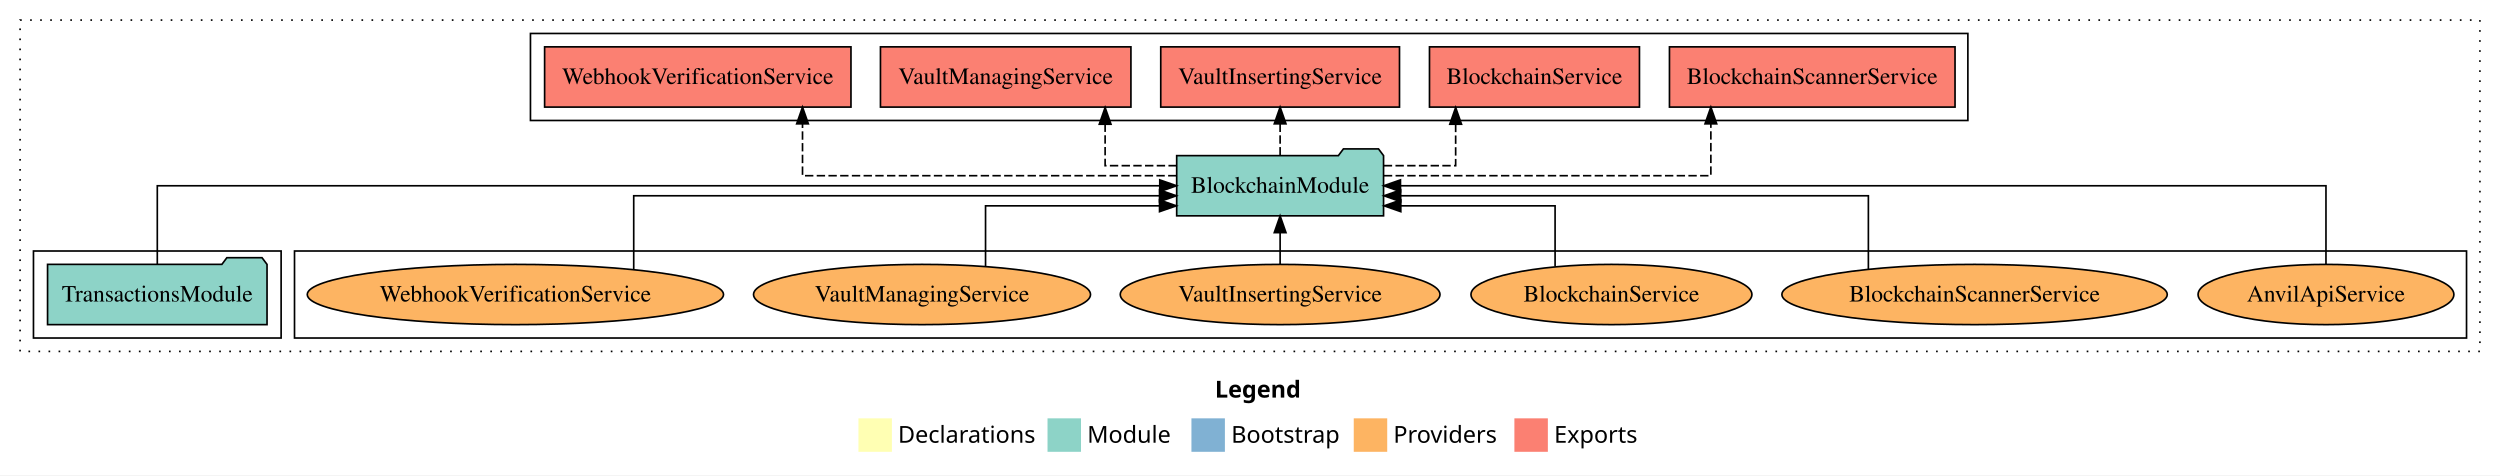
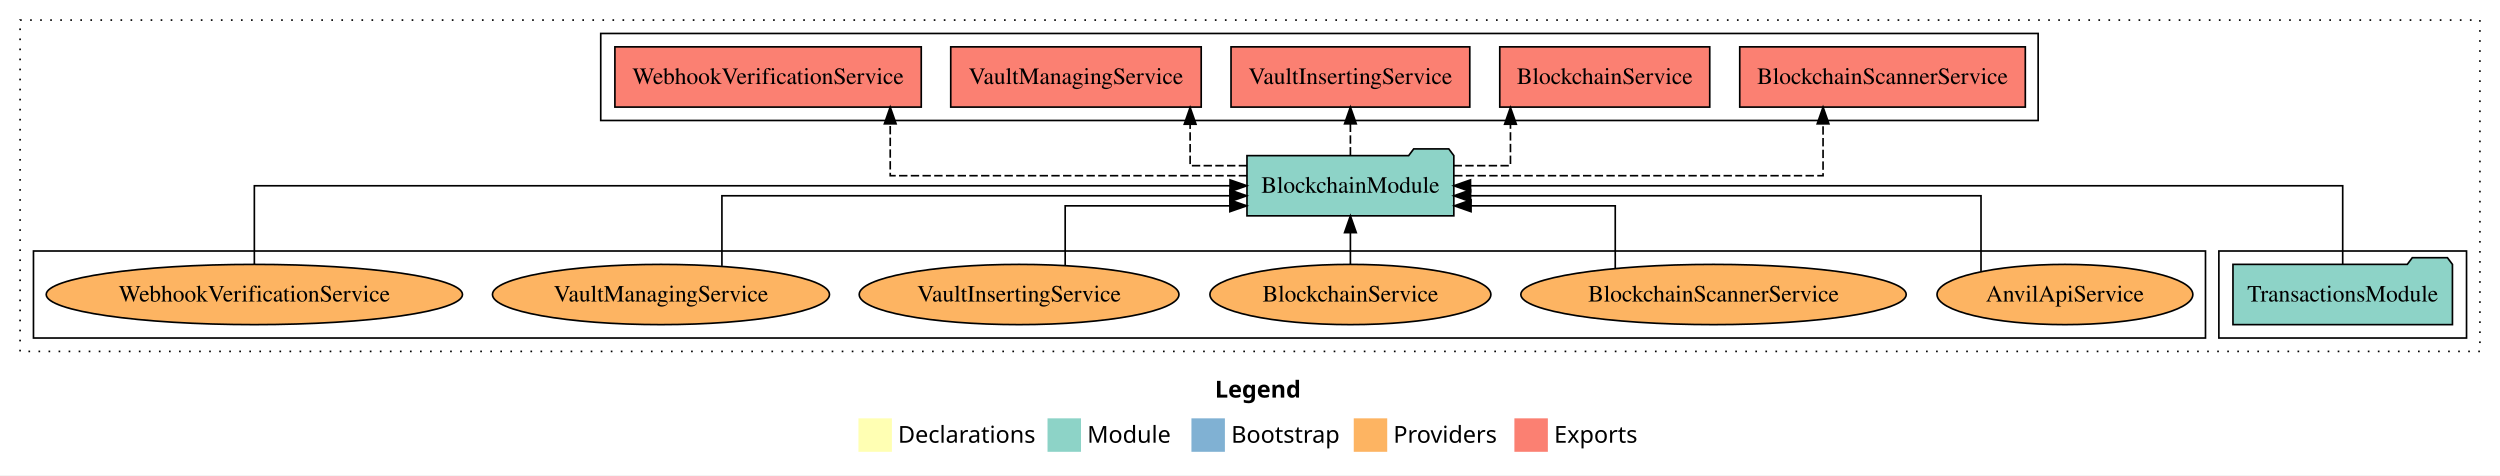
<svg xmlns="http://www.w3.org/2000/svg" width="1494pt" height="284pt" viewBox="0.00 0.00 1494.00 284.00">
  <g id="graph0" class="graph" transform="scale(1 1) rotate(0) translate(4 280)">
    <polygon fill="white" stroke="transparent" points="-4,4 -4,-280 1490,-280 1490,4 -4,4" />
    <text text-anchor="start" x="722.01" y="-42.4" font-family="Times-12" font-weight="bold" font-size="14.00">Legend</text>
    <polygon fill="#ffffb3" stroke="transparent" points="509,-10 509,-30 529,-30 529,-10 509,-10" />
    <text text-anchor="start" x="532.63" y="-15.4" font-family="Times-12" font-size="14.00">  Declarations</text>
    <polygon fill="#8dd3c7" stroke="transparent" points="622,-10 622,-30 642,-30 642,-10 622,-10" />
    <text text-anchor="start" x="645.73" y="-15.4" font-family="Times-12" font-size="14.00">  Module</text>
    <polygon fill="#80b1d3" stroke="transparent" points="708,-10 708,-30 728,-30 728,-10 708,-10" />
    <text text-anchor="start" x="731.78" y="-15.4" font-family="Times-12" font-size="14.00">  Bootstrap</text>
    <polygon fill="#fdb462" stroke="transparent" points="805,-10 805,-30 825,-30 825,-10 805,-10" />
    <text text-anchor="start" x="828.67" y="-15.4" font-family="Times-12" font-size="14.00">  Providers</text>
    <polygon fill="#fb8072" stroke="transparent" points="901,-10 901,-30 921,-30 921,-10 901,-10" />
    <text text-anchor="start" x="924.73" y="-15.4" font-family="Times-12" font-size="14.00">  Exports</text>
    <g id="clust1" class="cluster">
      <polygon fill="none" stroke="black" stroke-dasharray="1,5" points="8,-70 8,-268 1478,-268 1478,-70 8,-70" />
    </g>
+     <g id="clust3" class="cluster">
+       <polygon fill="none" stroke="black" points="1322,-78 1322,-130 1470,-130 1470,-78 1322,-78" />
+     </g>
    <g id="clust4" class="cluster">
-       <polygon fill="none" stroke="black" points="313,-208 313,-260 1172,-260 1172,-208 313,-208" />
+       <polygon fill="none" stroke="black" points="355,-208 355,-260 1214,-260 1214,-208 355,-208" />
    </g>
    <g id="clust6" class="cluster">
-       <polygon fill="none" stroke="black" points="172,-78 172,-130 1470,-130 1470,-78 172,-78" />
-     </g>
-     <g id="clust3" class="cluster">
-       <polygon fill="none" stroke="black" points="16,-78 16,-130 164,-130 164,-78 16,-78" />
+       <polygon fill="none" stroke="black" points="16,-78 16,-130 1314,-130 1314,-78 16,-78" />
    </g>
    <g id="node1" class="node">
-       <polygon fill="#8dd3c7" stroke="black" points="155.58,-122 152.58,-126 131.58,-126 128.58,-122 24.42,-122 24.42,-86 155.58,-86 155.58,-122" />
-       <text text-anchor="middle" x="90" y="-99.8" font-family="Times,serif" font-size="14.00">TransactionsModule</text>
+       <polygon fill="#8dd3c7" stroke="black" points="1461.58,-122 1458.58,-126 1437.58,-126 1434.58,-122 1330.42,-122 1330.42,-86 1461.58,-86 1461.58,-122" />
+       <text text-anchor="middle" x="1396" y="-99.8" font-family="Times,serif" font-size="14.00">TransactionsModule</text>
    </g>
    <g id="node2" class="node">
-       <polygon fill="#8dd3c7" stroke="black" points="822.81,-187 819.81,-191 798.81,-191 795.81,-187 699.19,-187 699.19,-151 822.81,-151 822.81,-187" />
-       <text text-anchor="middle" x="761" y="-164.8" font-family="Times,serif" font-size="14.00">BlockchainModule</text>
+       <polygon fill="#8dd3c7" stroke="black" points="864.81,-187 861.81,-191 840.81,-191 837.81,-187 741.19,-187 741.19,-151 864.81,-151 864.81,-187" />
+       <text text-anchor="middle" x="803" y="-164.8" font-family="Times,serif" font-size="14.00">BlockchainModule</text>
    </g>
    <g id="edge1" class="edge">
-       <path fill="none" stroke="black" d="M90,-122.11C90,-141.34 90,-169 90,-169 90,-169 689.08,-169 689.08,-169" />
-       <polygon fill="black" stroke="black" points="689.08,-172.5 699.08,-169 689.08,-165.5 689.08,-172.5" />
+       <path fill="none" stroke="black" d="M1396,-122.11C1396,-141.34 1396,-169 1396,-169 1396,-169 874.78,-169 874.78,-169" />
+       <polygon fill="black" stroke="black" points="874.78,-165.5 864.78,-169 874.78,-172.5 874.78,-165.5" />
    </g>
    <g id="node3" class="node">
-       <polygon fill="#fb8072" stroke="black" points="1164.33,-252 993.67,-252 993.67,-216 1164.33,-216 1164.33,-252" />
-       <text text-anchor="middle" x="1079" y="-229.8" font-family="Times,serif" font-size="14.00">BlockchainScannerService </text>
+       <polygon fill="#fb8072" stroke="black" points="1206.33,-252 1035.67,-252 1035.67,-216 1206.33,-216 1206.33,-252" />
+       <text text-anchor="middle" x="1121" y="-229.8" font-family="Times,serif" font-size="14.00">BlockchainScannerService </text>
    </g>
    <g id="edge2" class="edge">
-       <path fill="none" stroke="black" stroke-dasharray="5,2" d="M822.98,-175C899.15,-175 1018.41,-175 1018.41,-175 1018.41,-175 1018.41,-205.98 1018.41,-205.98" />
-       <polygon fill="black" stroke="black" points="1014.91,-205.98 1018.41,-215.98 1021.91,-205.98 1014.91,-205.98" />
+       <path fill="none" stroke="black" stroke-dasharray="5,2" d="M864.99,-175C948.13,-175 1085.46,-175 1085.46,-175 1085.46,-175 1085.46,-205.98 1085.46,-205.98" />
+       <polygon fill="black" stroke="black" points="1081.96,-205.98 1085.46,-215.98 1088.96,-205.98 1081.96,-205.98" />
    </g>
    <g id="node4" class="node">
-       <polygon fill="#fb8072" stroke="black" points="975.74,-252 850.26,-252 850.26,-216 975.74,-216 975.74,-252" />
-       <text text-anchor="middle" x="913" y="-229.8" font-family="Times,serif" font-size="14.00">BlockchainService </text>
+       <polygon fill="#fb8072" stroke="black" points="1017.74,-252 892.26,-252 892.26,-216 1017.74,-216 1017.74,-252" />
+       <text text-anchor="middle" x="955" y="-229.8" font-family="Times,serif" font-size="14.00">BlockchainService </text>
    </g>
    <g id="edge3" class="edge">
-       <path fill="none" stroke="black" stroke-dasharray="5,2" d="M822.93,-181C845.64,-181 865.9,-181 865.9,-181 865.9,-181 865.9,-205.76 865.9,-205.76" />
-       <polygon fill="black" stroke="black" points="862.4,-205.76 865.9,-215.76 869.4,-205.76 862.4,-205.76" />
+       <path fill="none" stroke="black" stroke-dasharray="5,2" d="M864.66,-181C883.17,-181 898.65,-181 898.65,-181 898.65,-181 898.65,-205.76 898.65,-205.76" />
+       <polygon fill="black" stroke="black" points="895.15,-205.76 898.65,-215.76 902.15,-205.76 895.15,-205.76" />
    </g>
    <g id="node5" class="node">
-       <polygon fill="#fb8072" stroke="black" points="832.34,-252 689.66,-252 689.66,-216 832.34,-216 832.34,-252" />
-       <text text-anchor="middle" x="761" y="-229.8" font-family="Times,serif" font-size="14.00">VaultInsertingService </text>
+       <polygon fill="#fb8072" stroke="black" points="874.34,-252 731.66,-252 731.66,-216 874.34,-216 874.34,-252" />
+       <text text-anchor="middle" x="803" y="-229.8" font-family="Times,serif" font-size="14.00">VaultInsertingService </text>
    </g>
    <g id="edge4" class="edge">
-       <path fill="none" stroke="black" stroke-dasharray="5,2" d="M761,-187.11C761,-187.11 761,-205.99 761,-205.99" />
-       <polygon fill="black" stroke="black" points="757.5,-205.99 761,-215.99 764.5,-205.99 757.5,-205.99" />
+       <path fill="none" stroke="black" stroke-dasharray="5,2" d="M803,-187.11C803,-187.11 803,-205.99 803,-205.99" />
+       <polygon fill="black" stroke="black" points="799.5,-205.99 803,-215.99 806.5,-205.99 799.5,-205.99" />
    </g>
    <g id="node6" class="node">
-       <polygon fill="#fb8072" stroke="black" points="671.84,-252 522.16,-252 522.16,-216 671.84,-216 671.84,-252" />
-       <text text-anchor="middle" x="597" y="-229.8" font-family="Times,serif" font-size="14.00">VaultManagingService </text>
+       <polygon fill="#fb8072" stroke="black" points="713.84,-252 564.16,-252 564.16,-216 713.84,-216 713.84,-252" />
+       <text text-anchor="middle" x="639" y="-229.8" font-family="Times,serif" font-size="14.00">VaultManagingService </text>
    </g>
    <g id="edge5" class="edge">
-       <path fill="none" stroke="black" stroke-dasharray="5,2" d="M699.26,-181C676.61,-181 656.42,-181 656.42,-181 656.42,-181 656.42,-205.76 656.42,-205.76" />
-       <polygon fill="black" stroke="black" points="652.92,-205.76 656.42,-215.76 659.92,-205.76 652.92,-205.76" />
+       <path fill="none" stroke="black" stroke-dasharray="5,2" d="M741.26,-181C722.73,-181 707.22,-181 707.22,-181 707.22,-181 707.22,-205.76 707.22,-205.76" />
+       <polygon fill="black" stroke="black" points="703.72,-205.76 707.22,-215.76 710.72,-205.76 703.72,-205.76" />
    </g>
    <g id="node7" class="node">
-       <polygon fill="#fb8072" stroke="black" points="504.54,-252 321.46,-252 321.46,-216 504.54,-216 504.54,-252" />
-       <text text-anchor="middle" x="413" y="-229.8" font-family="Times,serif" font-size="14.00">WebhookVerificationService </text>
+       <polygon fill="#fb8072" stroke="black" points="546.54,-252 363.46,-252 363.46,-216 546.54,-216 546.54,-252" />
+       <text text-anchor="middle" x="455" y="-229.8" font-family="Times,serif" font-size="14.00">WebhookVerificationService </text>
    </g>
    <g id="edge6" class="edge">
-       <path fill="none" stroke="black" stroke-dasharray="5,2" d="M699.07,-175C615.13,-175 475.58,-175 475.58,-175 475.58,-175 475.58,-205.98 475.58,-205.98" />
-       <polygon fill="black" stroke="black" points="472.08,-205.98 475.58,-215.98 479.08,-205.98 472.08,-205.98" />
+       <path fill="none" stroke="black" stroke-dasharray="5,2" d="M741.28,-175C660.21,-175 528,-175 528,-175 528,-175 528,-205.98 528,-205.98" />
+       <polygon fill="black" stroke="black" points="524.5,-205.98 528,-215.98 531.5,-205.98 524.5,-205.98" />
    </g>
    <g id="node8" class="node">
-       <ellipse fill="#fdb462" stroke="black" cx="1386" cy="-104" rx="76.44" ry="18" />
-       <text text-anchor="middle" x="1386" y="-99.8" font-family="Times,serif" font-size="14.00">AnvilApiService</text>
+       <ellipse fill="#fdb462" stroke="black" cx="1230" cy="-104" rx="76.44" ry="18" />
+       <text text-anchor="middle" x="1230" y="-99.8" font-family="Times,serif" font-size="14.00">AnvilApiService</text>
    </g>
    <g id="edge7" class="edge">
-       <path fill="none" stroke="black" d="M1386,-122.11C1386,-141.34 1386,-169 1386,-169 1386,-169 832.92,-169 832.92,-169" />
-       <polygon fill="black" stroke="black" points="832.92,-165.5 822.92,-169 832.92,-172.5 832.92,-165.5" />
+       <path fill="none" stroke="black" d="M1179.85,-117.68C1179.85,-135.11 1179.85,-163 1179.85,-163 1179.85,-163 874.81,-163 874.81,-163" />
+       <polygon fill="black" stroke="black" points="874.81,-159.5 864.81,-163 874.81,-166.5 874.81,-159.5" />
    </g>
    <g id="node9" class="node">
-       <ellipse fill="#fdb462" stroke="black" cx="1176" cy="-104" rx="115.15" ry="18" />
-       <text text-anchor="middle" x="1176" y="-99.8" font-family="Times,serif" font-size="14.00">BlockchainScannerService</text>
+       <ellipse fill="#fdb462" stroke="black" cx="1020" cy="-104" rx="115.15" ry="18" />
+       <text text-anchor="middle" x="1020" y="-99.8" font-family="Times,serif" font-size="14.00">BlockchainScannerService</text>
    </g>
    <g id="edge8" class="edge">
-       <path fill="none" stroke="black" d="M1112.54,-119.19C1112.54,-136.68 1112.54,-163 1112.54,-163 1112.54,-163 833.04,-163 833.04,-163" />
-       <polygon fill="black" stroke="black" points="833.04,-159.5 823.04,-163 833.04,-166.5 833.04,-159.5" />
+       <path fill="none" stroke="black" d="M961.27,-119.62C961.27,-135.25 961.27,-157 961.27,-157 961.27,-157 875.1,-157 875.1,-157" />
+       <polygon fill="black" stroke="black" points="875.1,-153.5 865.1,-157 875.1,-160.5 875.1,-153.5" />
    </g>
    <g id="node10" class="node">
-       <ellipse fill="#fdb462" stroke="black" cx="959" cy="-104" rx="83.95" ry="18" />
-       <text text-anchor="middle" x="959" y="-99.8" font-family="Times,serif" font-size="14.00">BlockchainService</text>
+       <ellipse fill="#fdb462" stroke="black" cx="803" cy="-104" rx="83.95" ry="18" />
+       <text text-anchor="middle" x="803" y="-99.8" font-family="Times,serif" font-size="14.00">BlockchainService</text>
    </g>
    <g id="edge9" class="edge">
-       <path fill="none" stroke="black" d="M925.32,-120.77C925.32,-136.3 925.32,-157 925.32,-157 925.32,-157 833.12,-157 833.12,-157" />
-       <polygon fill="black" stroke="black" points="833.12,-153.5 823.12,-157 833.12,-160.5 833.12,-153.5" />
+       <path fill="none" stroke="black" d="M803,-122.11C803,-122.11 803,-140.99 803,-140.99" />
+       <polygon fill="black" stroke="black" points="799.5,-140.99 803,-150.99 806.5,-140.99 799.5,-140.99" />
    </g>
    <g id="node11" class="node">
-       <ellipse fill="#fdb462" stroke="black" cx="761" cy="-104" rx="95.54" ry="18" />
-       <text text-anchor="middle" x="761" y="-99.8" font-family="Times,serif" font-size="14.00">VaultInsertingService</text>
+       <ellipse fill="#fdb462" stroke="black" cx="605" cy="-104" rx="95.54" ry="18" />
+       <text text-anchor="middle" x="605" y="-99.8" font-family="Times,serif" font-size="14.00">VaultInsertingService</text>
    </g>
    <g id="edge10" class="edge">
-       <path fill="none" stroke="black" d="M761,-122.11C761,-122.11 761,-140.99 761,-140.99" />
-       <polygon fill="black" stroke="black" points="757.5,-140.99 761,-150.99 764.5,-140.99 757.5,-140.99" />
+       <path fill="none" stroke="black" d="M632.55,-121.35C632.55,-136.81 632.55,-157 632.55,-157 632.55,-157 730.98,-157 730.98,-157" />
+       <polygon fill="black" stroke="black" points="730.98,-160.5 740.98,-157 730.98,-153.5 730.98,-160.5" />
    </g>
    <g id="node12" class="node">
-       <ellipse fill="#fdb462" stroke="black" cx="547" cy="-104" rx="100.7" ry="18" />
-       <text text-anchor="middle" x="547" y="-99.8" font-family="Times,serif" font-size="14.00">VaultManagingService</text>
+       <ellipse fill="#fdb462" stroke="black" cx="391" cy="-104" rx="100.7" ry="18" />
+       <text text-anchor="middle" x="391" y="-99.8" font-family="Times,serif" font-size="14.00">VaultManagingService</text>
    </g>
    <g id="edge11" class="edge">
-       <path fill="none" stroke="black" d="M584.96,-120.77C584.96,-136.3 584.96,-157 584.96,-157 584.96,-157 688.94,-157 688.94,-157" />
-       <polygon fill="black" stroke="black" points="688.94,-160.5 698.94,-157 688.94,-153.5 688.94,-160.5" />
+       <path fill="none" stroke="black" d="M427.42,-121.07C427.42,-138.49 427.42,-163 427.42,-163 427.42,-163 730.98,-163 730.98,-163" />
+       <polygon fill="black" stroke="black" points="730.98,-166.5 740.98,-163 730.98,-159.5 730.98,-166.5" />
    </g>
    <g id="node13" class="node">
-       <ellipse fill="#fdb462" stroke="black" cx="304" cy="-104" rx="124.38" ry="18" />
-       <text text-anchor="middle" x="304" y="-99.8" font-family="Times,serif" font-size="14.00">WebhookVerificationService</text>
+       <ellipse fill="#fdb462" stroke="black" cx="148" cy="-104" rx="124.38" ry="18" />
+       <text text-anchor="middle" x="148" y="-99.8" font-family="Times,serif" font-size="14.00">WebhookVerificationService</text>
    </g>
    <g id="edge12" class="edge">
-       <path fill="none" stroke="black" d="M374.71,-118.89C374.71,-136.37 374.71,-163 374.71,-163 374.71,-163 688.94,-163 688.94,-163" />
-       <polygon fill="black" stroke="black" points="688.94,-166.5 698.94,-163 688.94,-159.5 688.94,-166.5" />
+       <path fill="none" stroke="black" d="M148,-122.11C148,-141.34 148,-169 148,-169 148,-169 731.08,-169 731.08,-169" />
+       <polygon fill="black" stroke="black" points="731.08,-172.5 741.08,-169 731.08,-165.5 731.08,-172.5" />
    </g>
  </g>
</svg>
